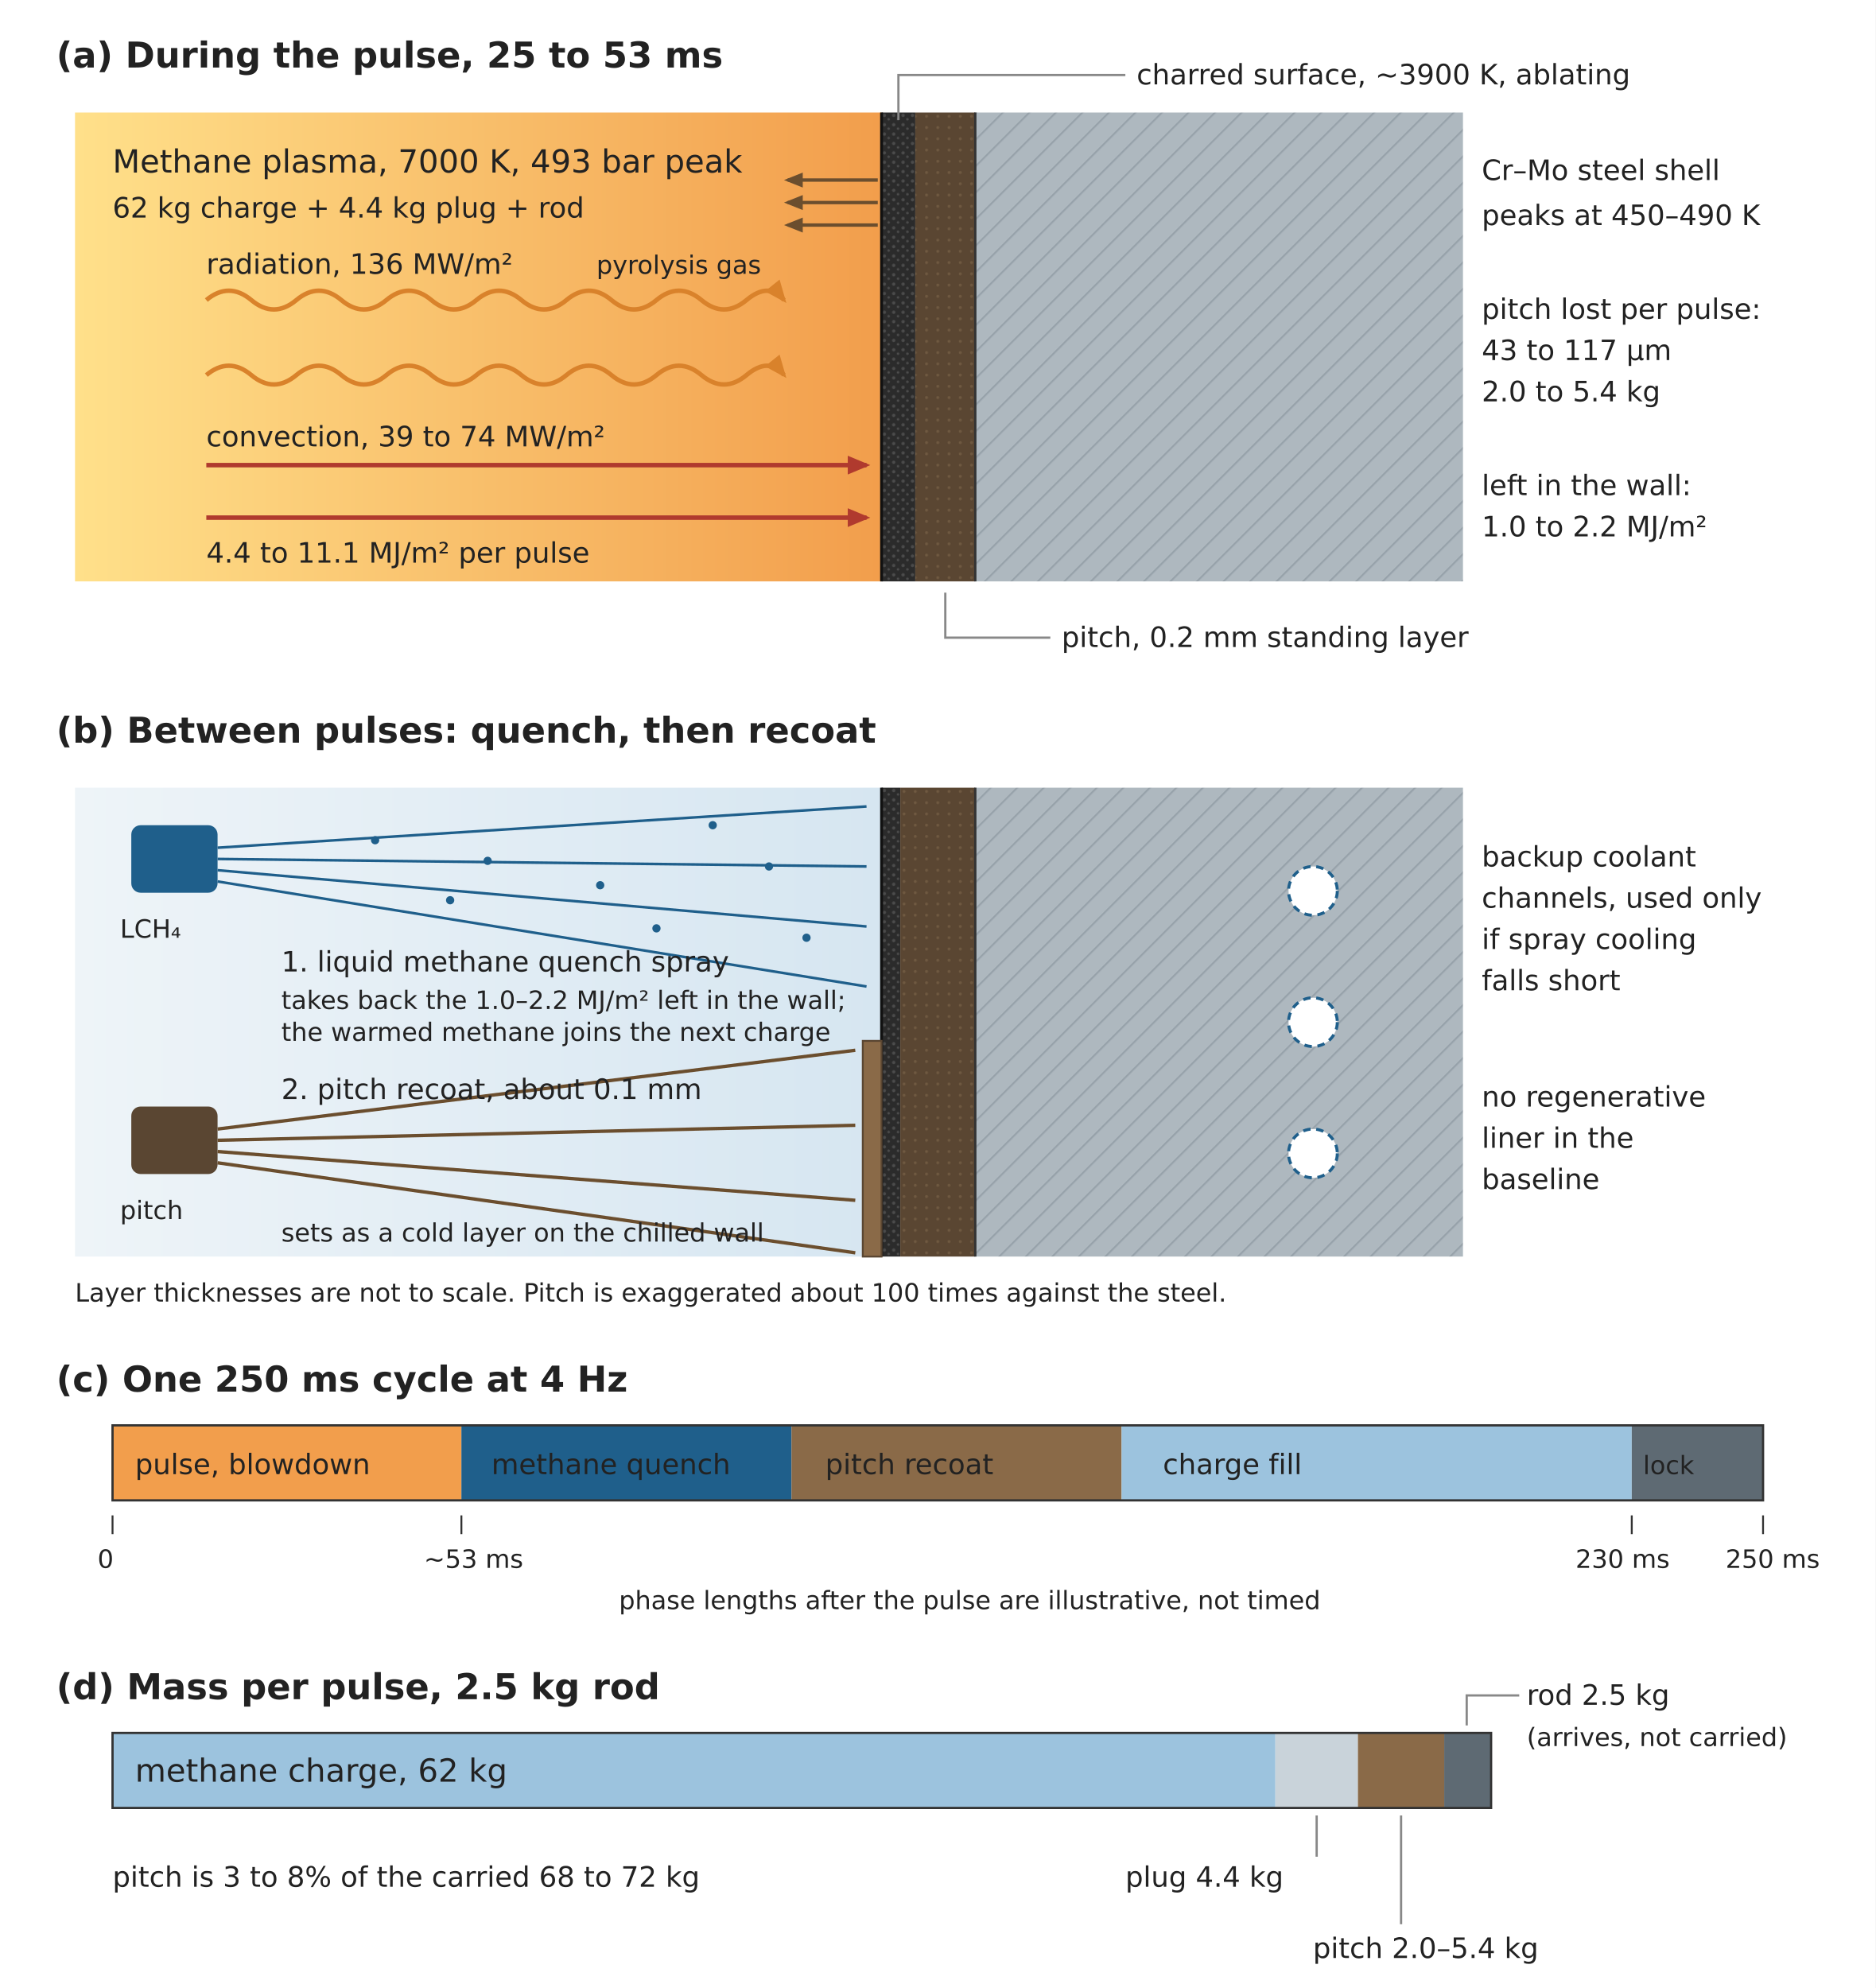
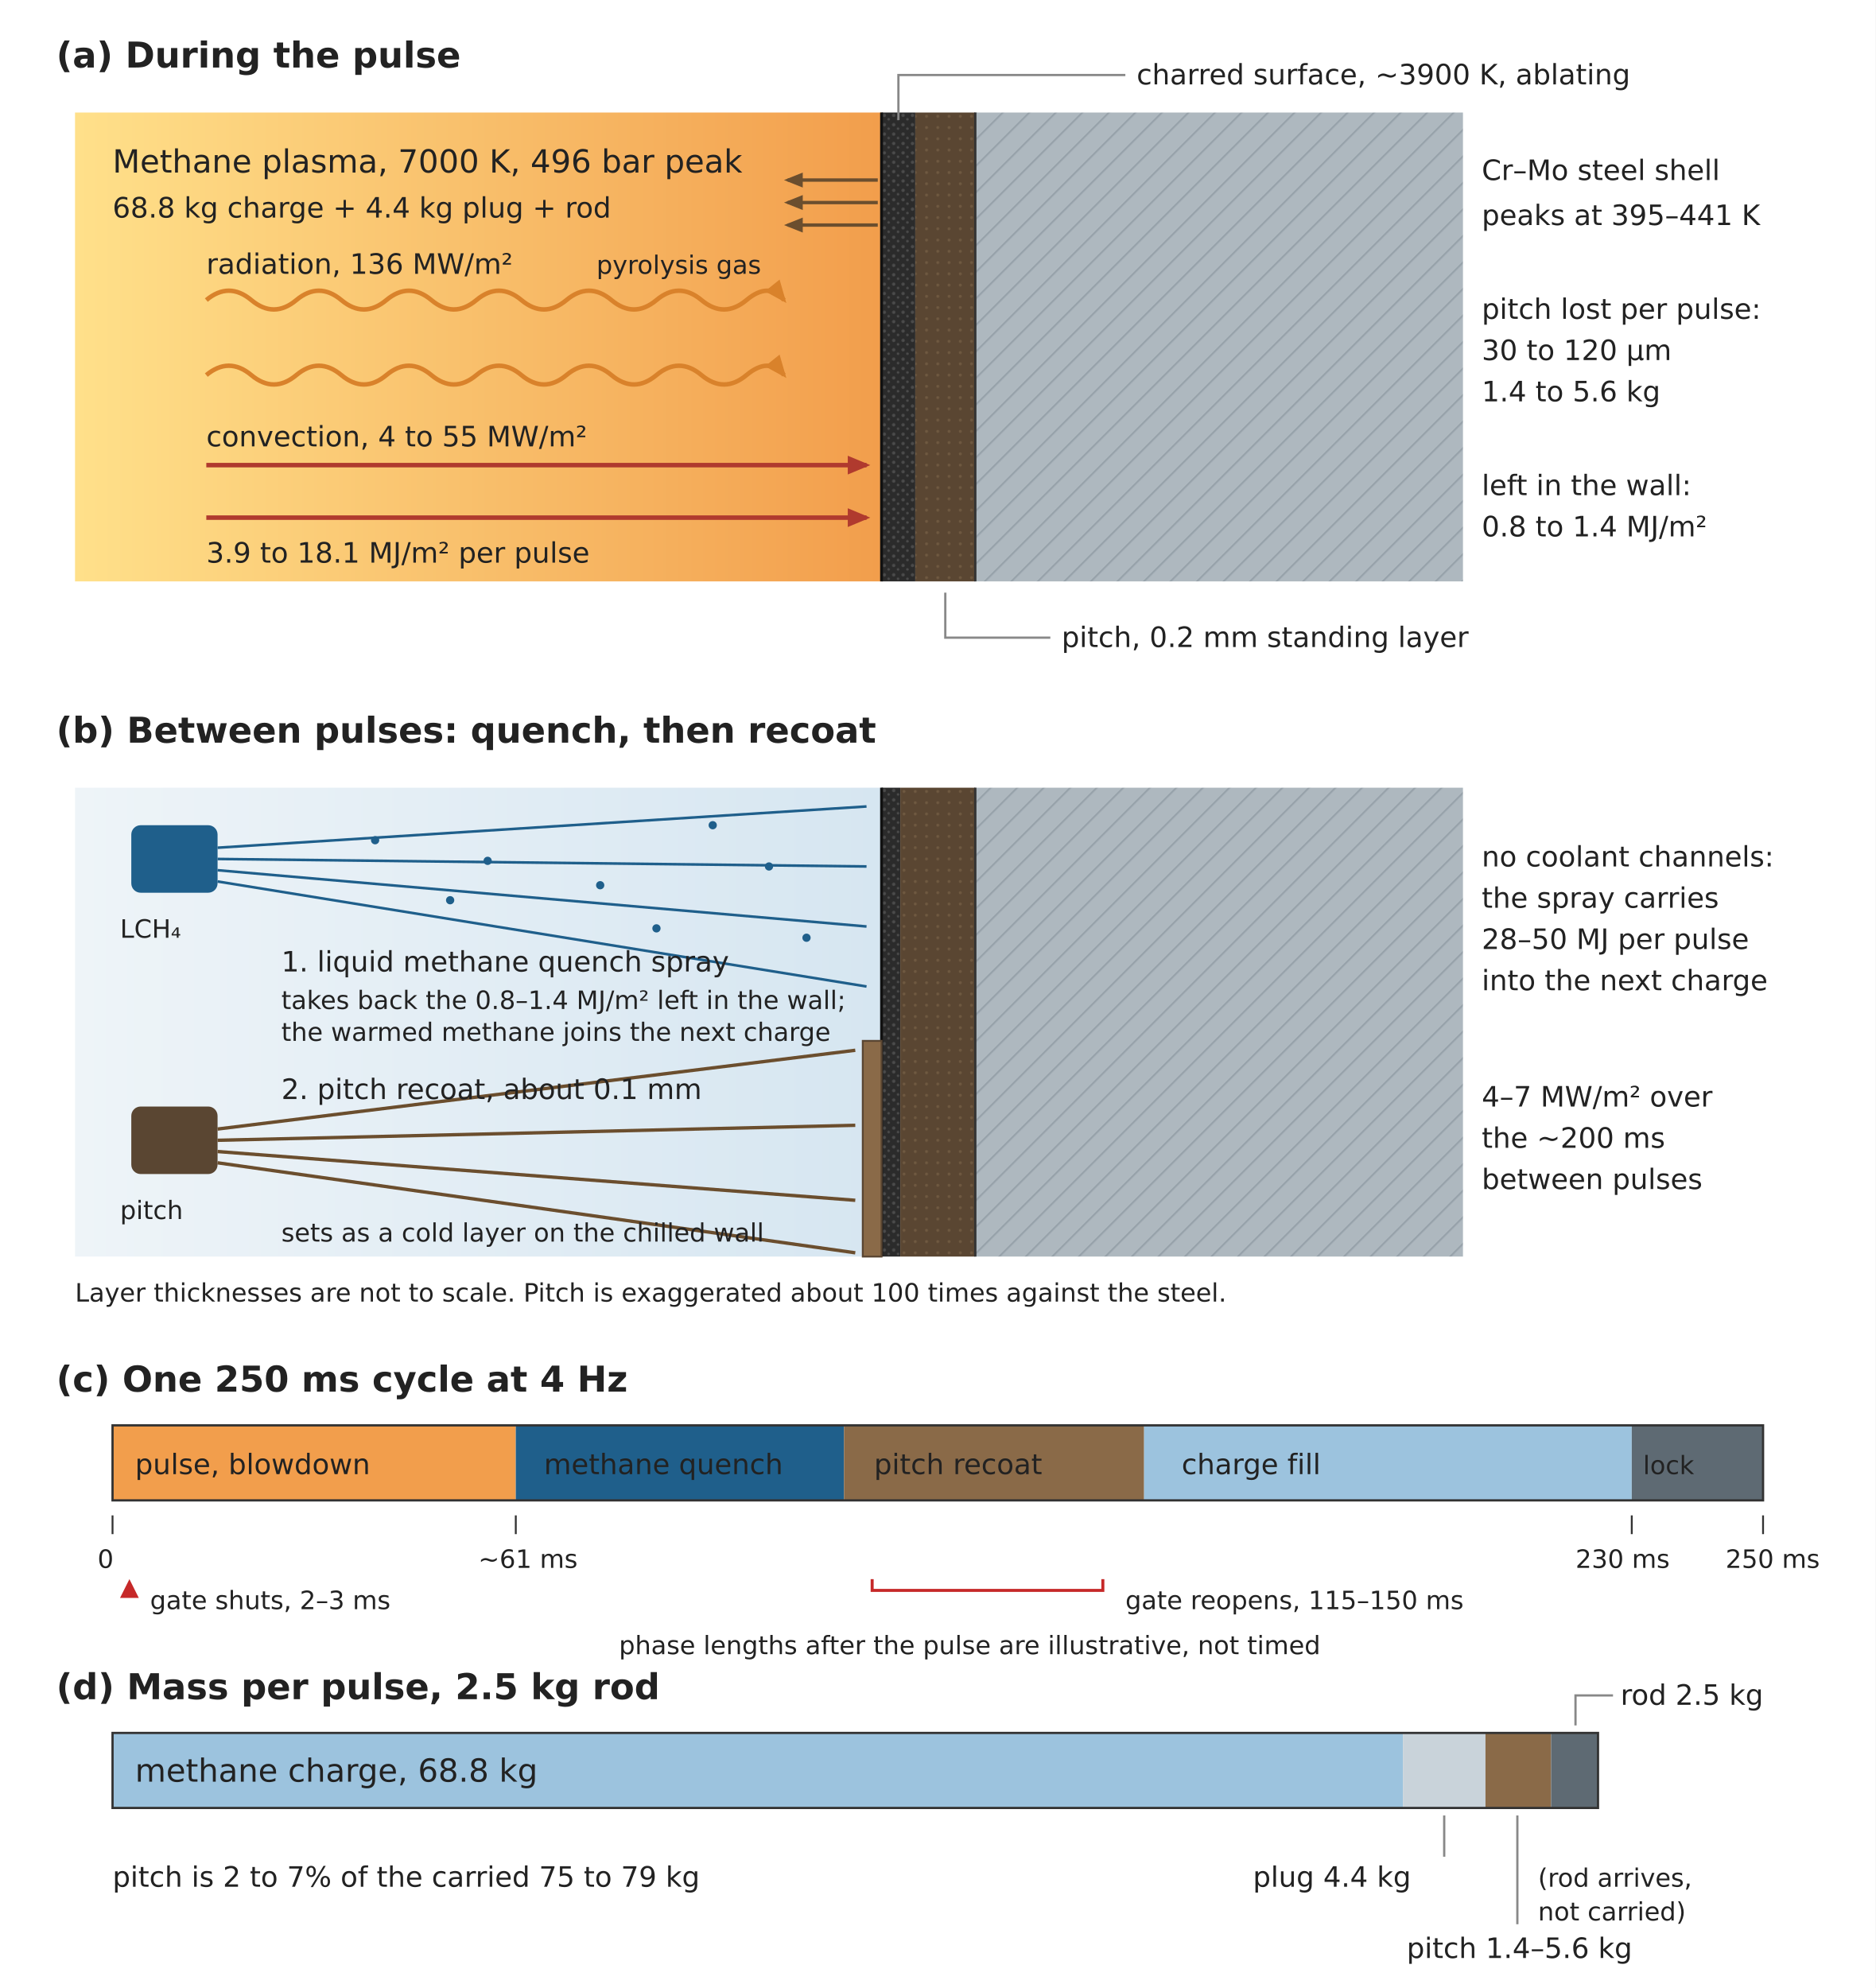
<svg xmlns="http://www.w3.org/2000/svg" width="1000" height="1060" viewBox="0 0 1000 1060">
  <defs>
    <style>
      text { font-family: 'DejaVu Sans', Arial, sans-serif; font-size: 17px; fill: #222; }
      .small { font-size: 15px; }
      .tiny { font-size: 13.5px; }
      .title { font-size: 19px; font-weight: bold; }
      .leader { stroke: #888; stroke-width: 1.2; fill: none; }
      .rad { stroke: #D9822B; stroke-width: 2.4; fill: none; }
      .conv { stroke: #B03A2E; stroke-width: 2.4; fill: none; }
      .gasout { stroke: #6B4E2E; stroke-width: 1.8; fill: none; }
      .spray { stroke: #1F5F8B; stroke-width: 1.4; fill: none; }
    </style>
    <linearGradient id="plasma" x1="0" y1="0" x2="1" y2="0">
      <stop offset="0" stop-color="#FFE08A" />
      <stop offset="1" stop-color="#F29E4C" />
    </linearGradient>
    <linearGradient id="coldgas" x1="0" y1="0" x2="1" y2="0">
      <stop offset="0" stop-color="#EEF4F8" />
      <stop offset="1" stop-color="#D6E6F1" />
    </linearGradient>
    <pattern id="steel" width="10" height="10" patternUnits="userSpaceOnUse" patternTransform="rotate(45)">
      <rect width="10" height="10" fill="#AEB8BF" />
      <line x1="0" y1="0" x2="0" y2="10" stroke="#98A3AB" stroke-width="2" />
    </pattern>
    <pattern id="pitch" width="6" height="6" patternUnits="userSpaceOnUse">
      <rect width="6" height="6" fill="#5A4632" />
      <circle cx="2" cy="2" r="0.8" fill="#6E5840" />
    </pattern>
    <pattern id="char" width="5" height="5" patternUnits="userSpaceOnUse">
      <rect width="5" height="5" fill="#2B2B2B" />
      <circle cx="1.5" cy="1.5" r="0.9" fill="#4A4A4A" />
      <circle cx="3.8" cy="3.6" r="0.7" fill="#4A4A4A" />
    </pattern>
    <marker id="arrowRad" markerUnits="userSpaceOnUse" markerWidth="12" markerHeight="12" refX="10" refY="6" orient="auto">
      <path d="M 0,1 L 12,6 L 0,11 Z" fill="#D9822B" />
    </marker>
    <marker id="arrowConv" markerUnits="userSpaceOnUse" markerWidth="12" markerHeight="12" refX="10" refY="6" orient="auto">
      <path d="M 0,1 L 12,6 L 0,11 Z" fill="#B03A2E" />
    </marker>
    <marker id="arrowGas" markerUnits="userSpaceOnUse" markerWidth="10" markerHeight="10" refX="8" refY="5" orient="auto">
      <path d="M 0,1 L 10,5 L 0,9 Z" fill="#6B4E2E" />
    </marker>
    <marker id="arrowDark" markerUnits="userSpaceOnUse" markerWidth="12" markerHeight="12" refX="10" refY="6" orient="auto">
      <path d="M 0,1 L 12,6 L 0,11 Z" fill="#333" />
    </marker>
  </defs>
  <rect width="1000" height="1060" fill="#ffffff" />
  <g id="panel_a">
-     <text x="30" y="36" class="title">(a) During the pulse, 25 to 53 ms</text>
+     <text x="30" y="36" class="title">(a) During the pulse</text>
    <rect x="40" y="60" width="430" height="250" fill="url(#plasma)" />
-     <text x="60" y="92">Methane plasma, 7000 K, 493 bar peak</text>
-     <text x="60" y="116" class="small">62 kg charge + 4.4 kg plug + rod</text>
+     <text x="60" y="92">Methane plasma, 7000 K, 496 bar peak</text>
+     <text x="60" y="116" class="small">68.8 kg charge + 4.4 kg plug + rod</text>
    <rect x="470" y="60" width="18" height="250" fill="url(#char)" />
    <rect x="488" y="60" width="32" height="250" fill="url(#pitch)" />
    <rect x="520" y="60" width="260" height="250" fill="url(#steel)" />
    <line x1="470" y1="60" x2="470" y2="310" stroke="#111" stroke-width="1.5" />
    <line x1="520" y1="60" x2="520" y2="310" stroke="#333" stroke-width="1.2" />
    <path class="rad" marker-end="url(#arrowRad)" d="M 110,160 q 12,-10 24,0 t 24,0 t 24,0 t 24,0 t 24,0 t 24,0 t 24,0 t 24,0 t 24,0 t 24,0 t 24,0 t 24,0 t 20,0" />
    <path class="rad" marker-end="url(#arrowRad)" d="M 110,200 q 12,-10 24,0 t 24,0 t 24,0 t 24,0 t 24,0 t 24,0 t 24,0 t 24,0 t 24,0 t 24,0 t 24,0 t 24,0 t 20,0" />
    <text x="110" y="146" class="small">radiation, 136 MW/m²</text>
    <line class="conv" marker-end="url(#arrowConv)" x1="110" y1="248" x2="462" y2="248" />
    <line class="conv" marker-end="url(#arrowConv)" x1="110" y1="276" x2="462" y2="276" />
-     <text x="110" y="238" class="small">convection, 39 to 74 MW/m²</text>
-     <text x="110" y="300" class="small">4.4 to 11.1 MJ/m² per pulse</text>
+     <text x="110" y="238" class="small">convection, 4 to 55 MW/m²</text>
+     <text x="110" y="300" class="small">3.9 to 18.1 MJ/m² per pulse</text>
    <line class="gasout" marker-end="url(#arrowGas)" x1="468" y1="96" x2="420" y2="96" />
    <line class="gasout" marker-end="url(#arrowGas)" x1="468" y1="120" x2="420" y2="120" />
    <line class="gasout" marker-end="url(#arrowGas)" x1="468" y1="108" x2="420" y2="108" />
    <path class="leader" d="M 479,64 L 479,40 L 600,40" />
    <text x="606" y="45" class="small">charred surface, ~3900 K, ablating</text>
    <path class="leader" d="M 504,316 L 504,340 L 560,340" />
    <text x="566" y="345" class="small">pitch, 0.2 mm standing layer</text>
    <text x="790" y="96" class="small">Cr–Mo steel shell</text>
-     <text x="790" y="120" class="small">peaks at 450–490 K</text>
+     <text x="790" y="120" class="small">peaks at 395–441 K</text>
    <text x="790" y="170" class="small">pitch lost per pulse:</text>
-     <text x="790" y="192" class="small">43 to 117 µm</text>
-     <text x="790" y="214" class="small">2.0 to 5.4 kg</text>
+     <text x="790" y="192" class="small">30 to 120 µm</text>
+     <text x="790" y="214" class="small">1.4 to 5.6 kg</text>
    <text x="790" y="264" class="small">left in the wall:</text>
-     <text x="790" y="286" class="small">1.0 to 2.2 MJ/m²</text>
+     <text x="790" y="286" class="small">0.8 to 1.4 MJ/m²</text>
    <text x="318" y="146" class="tiny" fill="#6B4E2E">pyrolysis gas</text>
  </g>
  <g id="panel_b">
    <text x="30" y="396" class="title">(b) Between pulses: quench, then recoat</text>
    <rect x="40" y="420" width="430" height="250" fill="url(#coldgas)" />
    <rect x="470" y="420" width="10" height="250" fill="url(#char)" />
    <rect x="480" y="420" width="40" height="250" fill="url(#pitch)" />
    <rect x="520" y="420" width="260" height="250" fill="url(#steel)" />
    <line x1="470" y1="420" x2="470" y2="670" stroke="#111" stroke-width="1.5" />
    <line x1="520" y1="420" x2="520" y2="670" stroke="#333" stroke-width="1.2" />
    <rect x="460" y="555" width="10" height="115" fill="#8A6A48" stroke="#5A4632" stroke-width="1" />
-     <circle cx="700" cy="475" r="13" fill="#ffffff" stroke="#1F5F8B" stroke-width="1.6" stroke-dasharray="4 3" />
-     <circle cx="700" cy="545" r="13" fill="#ffffff" stroke="#1F5F8B" stroke-width="1.6" stroke-dasharray="4 3" />
-     <circle cx="700" cy="615" r="13" fill="#ffffff" stroke="#1F5F8B" stroke-width="1.6" stroke-dasharray="4 3" />
    <rect x="70" y="440" width="46" height="36" rx="5" fill="#1F5F8B" />
    <text x="64" y="500" class="tiny">LCH₄</text>
    <path class="spray" d="M 116,452 L 462,430 M 116,458 L 462,462 M 116,464 L 462,494 M 116,470 L 462,526" />
    <g fill="#1F5F8B">
      <circle cx="200" cy="448" r="2.2" />
      <circle cx="260" cy="459" r="2.2" />
      <circle cx="320" cy="472" r="2.2" />
      <circle cx="380" cy="440" r="2.2" />
      <circle cx="430" cy="500" r="2.2" />
      <circle cx="350" cy="495" r="2.2" />
      <circle cx="240" cy="480" r="2.2" />
      <circle cx="410" cy="462" r="2.2" />
    </g>
    <text x="150" y="518" class="small">1. liquid methane quench spray</text>
-     <text x="150" y="538" class="tiny">takes back the 1.0–2.2 MJ/m² left in the wall;</text>
+     <text x="150" y="538" class="tiny">takes back the 0.8–1.4 MJ/m² left in the wall;</text>
    <text x="150" y="555" class="tiny">the warmed methane joins the next charge</text>
    <rect x="70" y="590" width="46" height="36" rx="5" fill="#5A4632" />
    <text x="64" y="650" class="tiny">pitch</text>
    <path class="gasout" d="M 116,602 L 456,560 M 116,608 L 456,600 M 116,614 L 456,640 M 116,620 L 456,668" stroke-width="1.4" />
    <text x="150" y="586" class="small">2. pitch recoat, about 0.1 mm</text>
    <text x="150" y="662" class="tiny">sets as a cold layer on the chilled wall</text>
-     <text x="790" y="462" class="small">backup coolant</text>
-     <text x="790" y="484" class="small">channels, used only</text>
-     <text x="790" y="506" class="small">if spray cooling</text>
-     <text x="790" y="528" class="small">falls short</text>
-     <text x="790" y="590" class="small">no regenerative</text>
-     <text x="790" y="612" class="small">liner in the</text>
-     <text x="790" y="634" class="small">baseline</text>
+     <text x="790" y="462" class="small">no coolant channels:</text>
+     <text x="790" y="484" class="small">the spray carries</text>
+     <text x="790" y="506" class="small">28–50 MJ per pulse</text>
+     <text x="790" y="528" class="small">into the next charge</text>
+     <text x="790" y="590" class="small">4–7 MW/m² over</text>
+     <text x="790" y="612" class="small">the ~200 ms</text>
+     <text x="790" y="634" class="small">between pulses</text>
    <text x="40" y="694" class="tiny">Layer thicknesses are not to scale. Pitch is exaggerated about 100 times against the steel.</text>
  </g>
  <g id="panel_c">
    <text x="30" y="742" class="title">(c) One 250 ms cycle at 4 Hz</text>
-     <rect x="60" y="760" width="186" height="40" fill="#F29E4C" />
-     <rect x="246" y="760" width="176" height="40" fill="#1F5F8B" />
-     <rect x="422" y="760" width="176" height="40" fill="#8A6A48" />
-     <rect x="598" y="760" width="272" height="40" fill="#9CC3DE" />
+     <rect x="60" y="760" width="215" height="40" fill="#F29E4C" />
+     <rect x="275" y="760" width="175" height="40" fill="#1F5F8B" />
+     <rect x="450" y="760" width="160" height="40" fill="#8A6A48" />
+     <rect x="610" y="760" width="260" height="40" fill="#9CC3DE" />
    <rect x="870" y="760" width="70" height="40" fill="#5E6A73" />
    <rect x="60" y="760" width="880" height="40" fill="none" stroke="#333" stroke-width="1.2" />
    <text x="72" y="786" class="small" fill="#222">pulse, blowdown</text>
-     <text x="262" y="786" class="small" fill="#ffffff">methane quench</text>
-     <text x="440" y="786" class="small" fill="#ffffff">pitch recoat</text>
-     <text x="620" y="786" class="small">charge fill</text>
+     <text x="290" y="786" class="small" fill="#ffffff">methane quench</text>
+     <text x="466" y="786" class="small" fill="#ffffff">pitch recoat</text>
+     <text x="630" y="786" class="small">charge fill</text>
    <text x="876" y="786" class="tiny" fill="#ffffff">lock</text>
    <line x1="60" y1="808" x2="60" y2="818" stroke="#333" />
-     <line x1="246" y1="808" x2="246" y2="818" stroke="#333" />
+     <line x1="275" y1="808" x2="275" y2="818" stroke="#333" />
    <line x1="870" y1="808" x2="870" y2="818" stroke="#333" />
    <line x1="940" y1="808" x2="940" y2="818" stroke="#333" />
    <text x="52" y="836" class="tiny">0</text>
-     <text x="226" y="836" class="tiny">~53 ms</text>
+     <text x="255" y="836" class="tiny">~61 ms</text>
    <text x="840" y="836" class="tiny">230 ms</text>
    <text x="920" y="836" class="tiny">250 ms</text>
-     <text x="330" y="858" class="tiny">phase lengths after the pulse are illustrative, not timed</text>
+     <path d="M 69,842 L 64,852 L 74,852 Z" fill="#C62828" />
+     <text x="80" y="858" class="tiny" fill="#C62828">gate shuts, 2–3 ms</text>
+     <path d="M 465,842 L 465,848 L 588,848 L 588,842" fill="none" stroke="#C62828" stroke-width="1.6" />
+     <text x="600" y="858" class="tiny" fill="#C62828">gate reopens, 115–150 ms</text>
+     <text x="330" y="882" class="tiny">phase lengths after the pulse are illustrative, not timed</text>
  </g>
  <g id="panel_d">
    <text x="30" y="906" class="title">(d) Mass per pulse, 2.5 kg rod</text>
-     <rect x="60" y="924" width="620" height="40" fill="#9CC3DE" />
-     <rect x="680" y="924" width="44" height="40" fill="#C9D3DA" />
-     <rect x="724" y="924" width="46" height="40" fill="#8A6A48" />
-     <rect x="770" y="924" width="25" height="40" fill="#5E6A73" />
-     <rect x="60" y="924" width="735" height="40" fill="none" stroke="#333" stroke-width="1.2" />
-     <text x="72" y="950">methane charge, 62 kg</text>
-     <path class="leader" d="M 702,968 L 702,990" />
-     <text x="600" y="1006" class="small">plug 4.4 kg</text>
-     <path class="leader" d="M 747,968 L 747,1026" />
-     <text x="700" y="1044" class="small">pitch 2.0–5.4 kg</text>
-     <path class="leader" d="M 782,920 L 782,904 L 810,904" />
-     <text x="814" y="909" class="small">rod 2.5 kg</text>
-     <text x="814" y="931" class="tiny">(arrives, not carried)</text>
-     <text x="60" y="1006" class="small">pitch is 3 to 8% of the carried 68 to 72 kg</text>
+     <rect x="60" y="924" width="688" height="40" fill="#9CC3DE" />
+     <rect x="748" y="924" width="44" height="40" fill="#C9D3DA" />
+     <rect x="792" y="924" width="35" height="40" fill="#8A6A48" />
+     <rect x="827" y="924" width="25" height="40" fill="#5E6A73" />
+     <rect x="60" y="924" width="792" height="40" fill="none" stroke="#333" stroke-width="1.2" />
+     <text x="72" y="950">methane charge, 68.8 kg</text>
+     <path class="leader" d="M 770,968 L 770,990" />
+     <text x="668" y="1006" class="small">plug 4.4 kg</text>
+     <path class="leader" d="M 809,968 L 809,1026" />
+     <text x="750" y="1044" class="small">pitch 1.4–5.6 kg</text>
+     <path class="leader" d="M 840,920 L 840,904 L 860,904" />
+     <text x="864" y="909" class="small">rod 2.5 kg</text>
+     <text x="820" y="1006" class="tiny">(rod arrives,</text>
+     <text x="820" y="1024" class="tiny">not carried)</text>
+     <text x="60" y="1006" class="small">pitch is 2 to 7% of the carried 75 to 79 kg</text>
  </g>
</svg>
